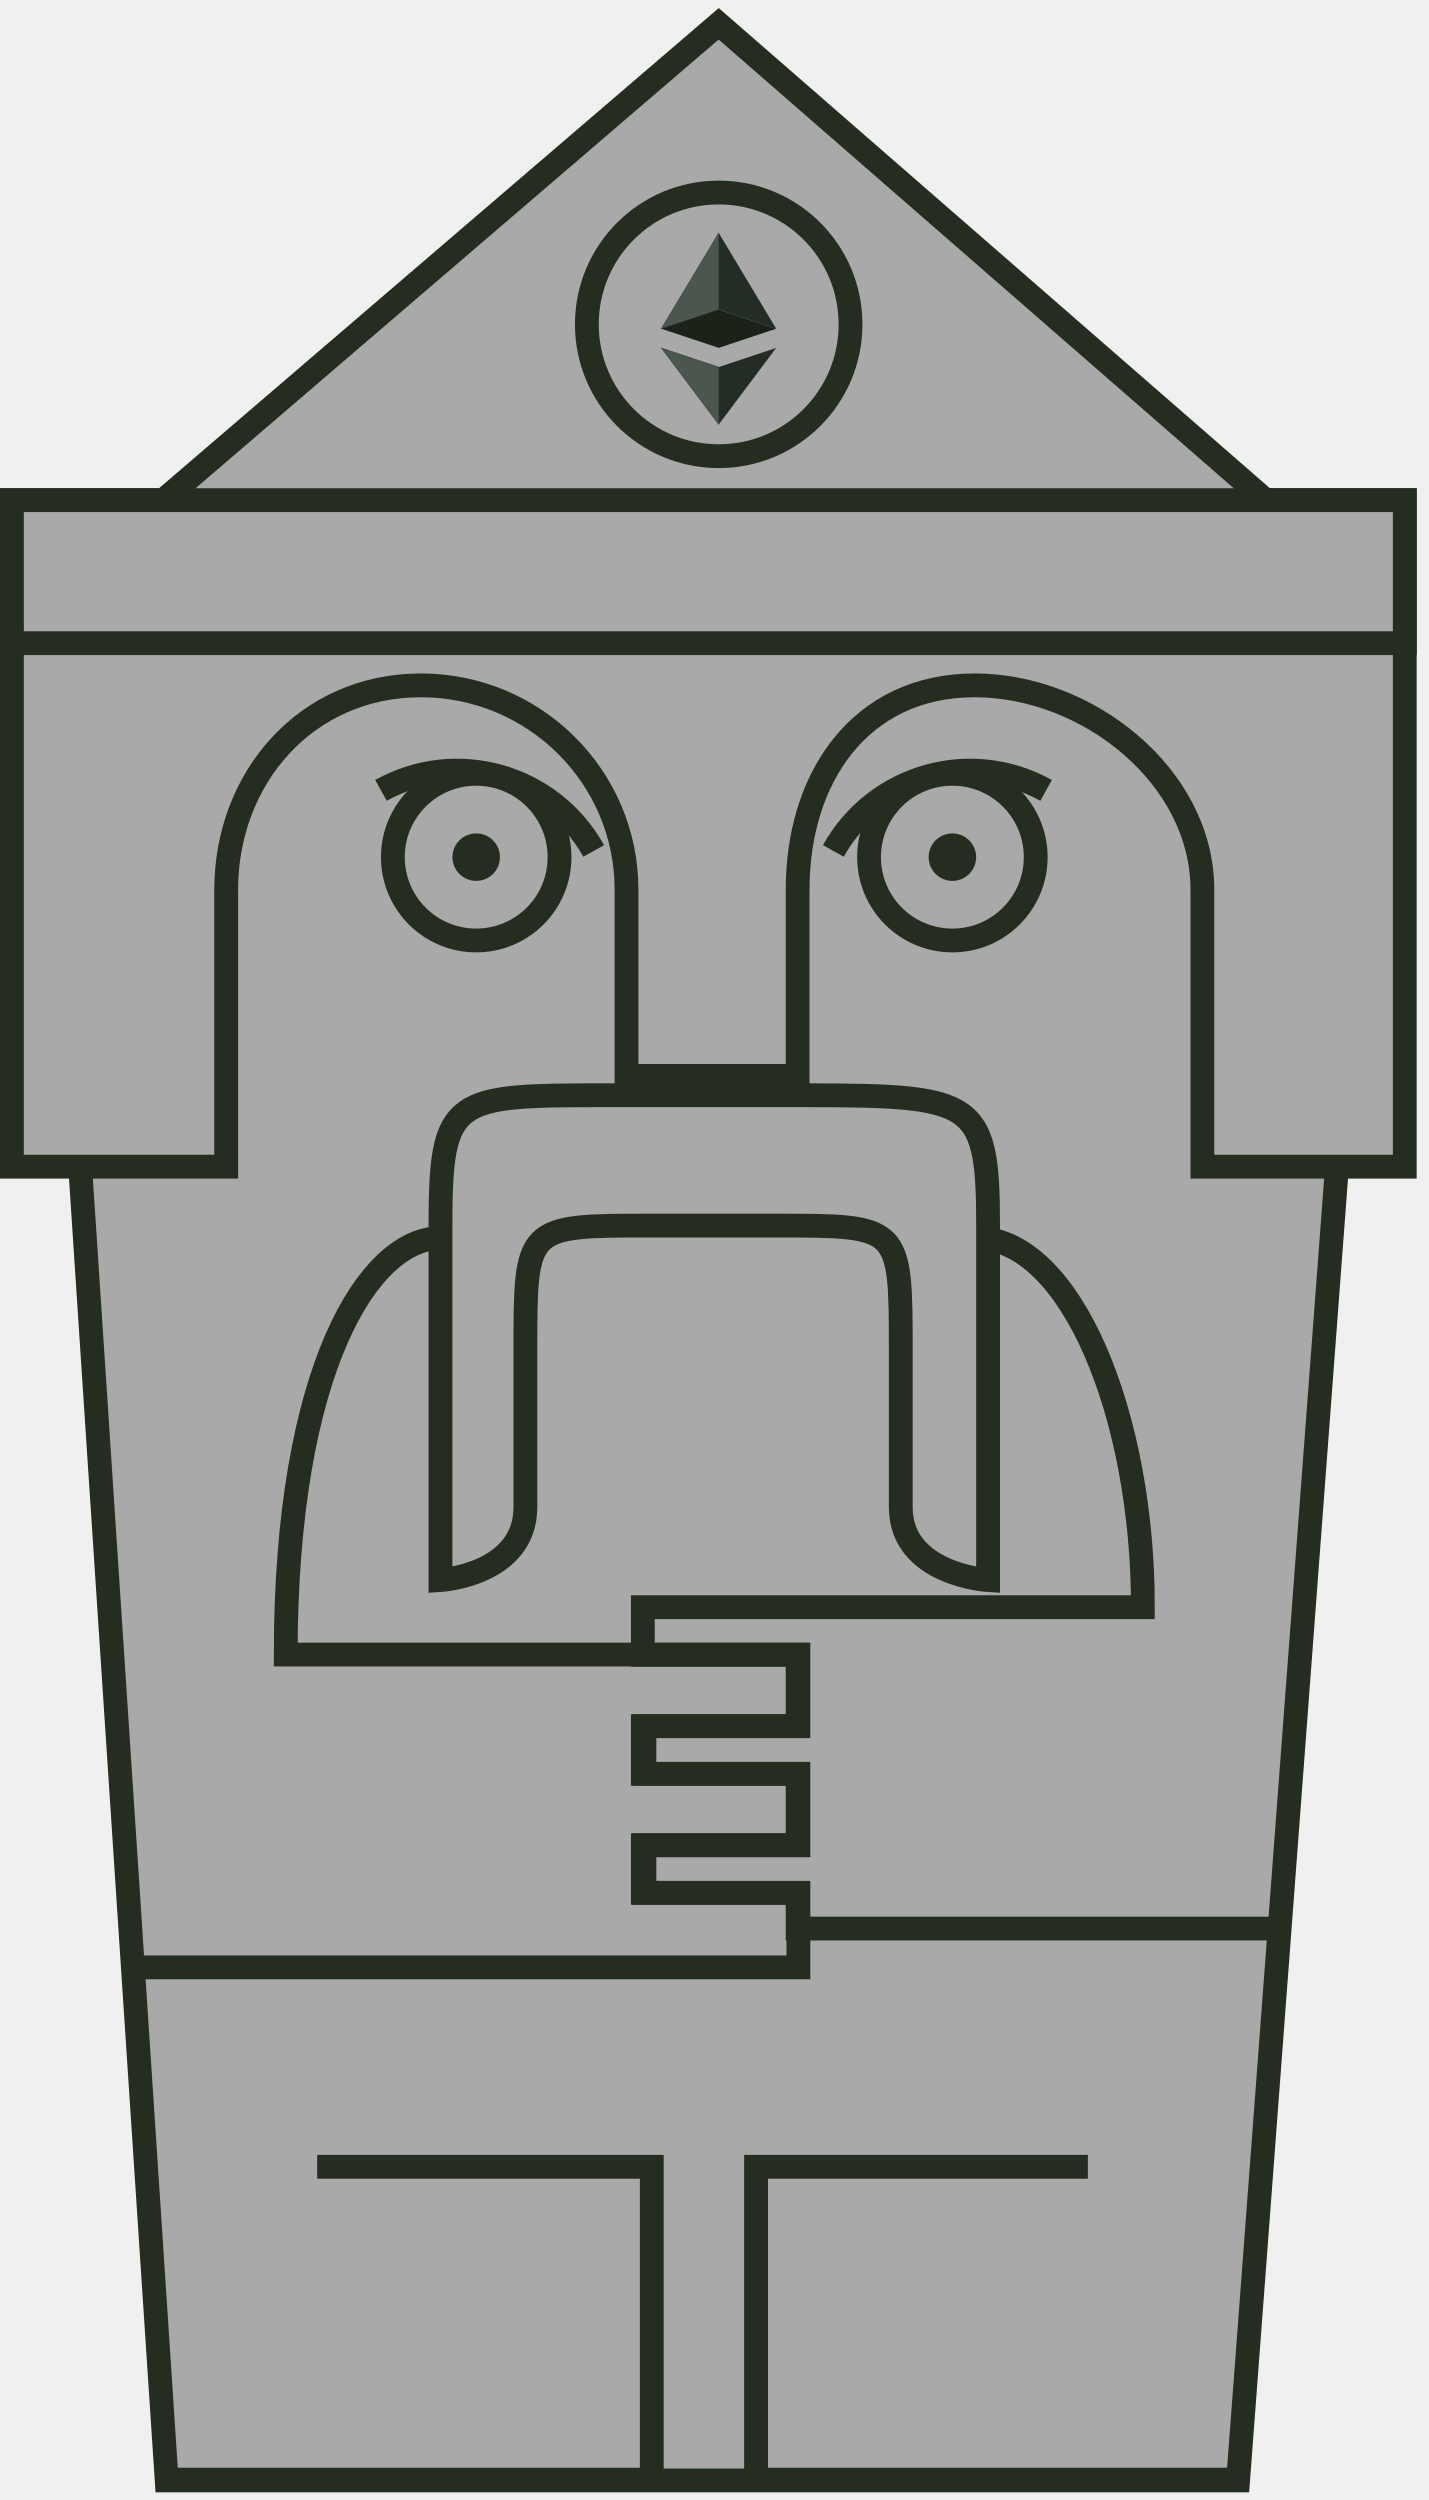
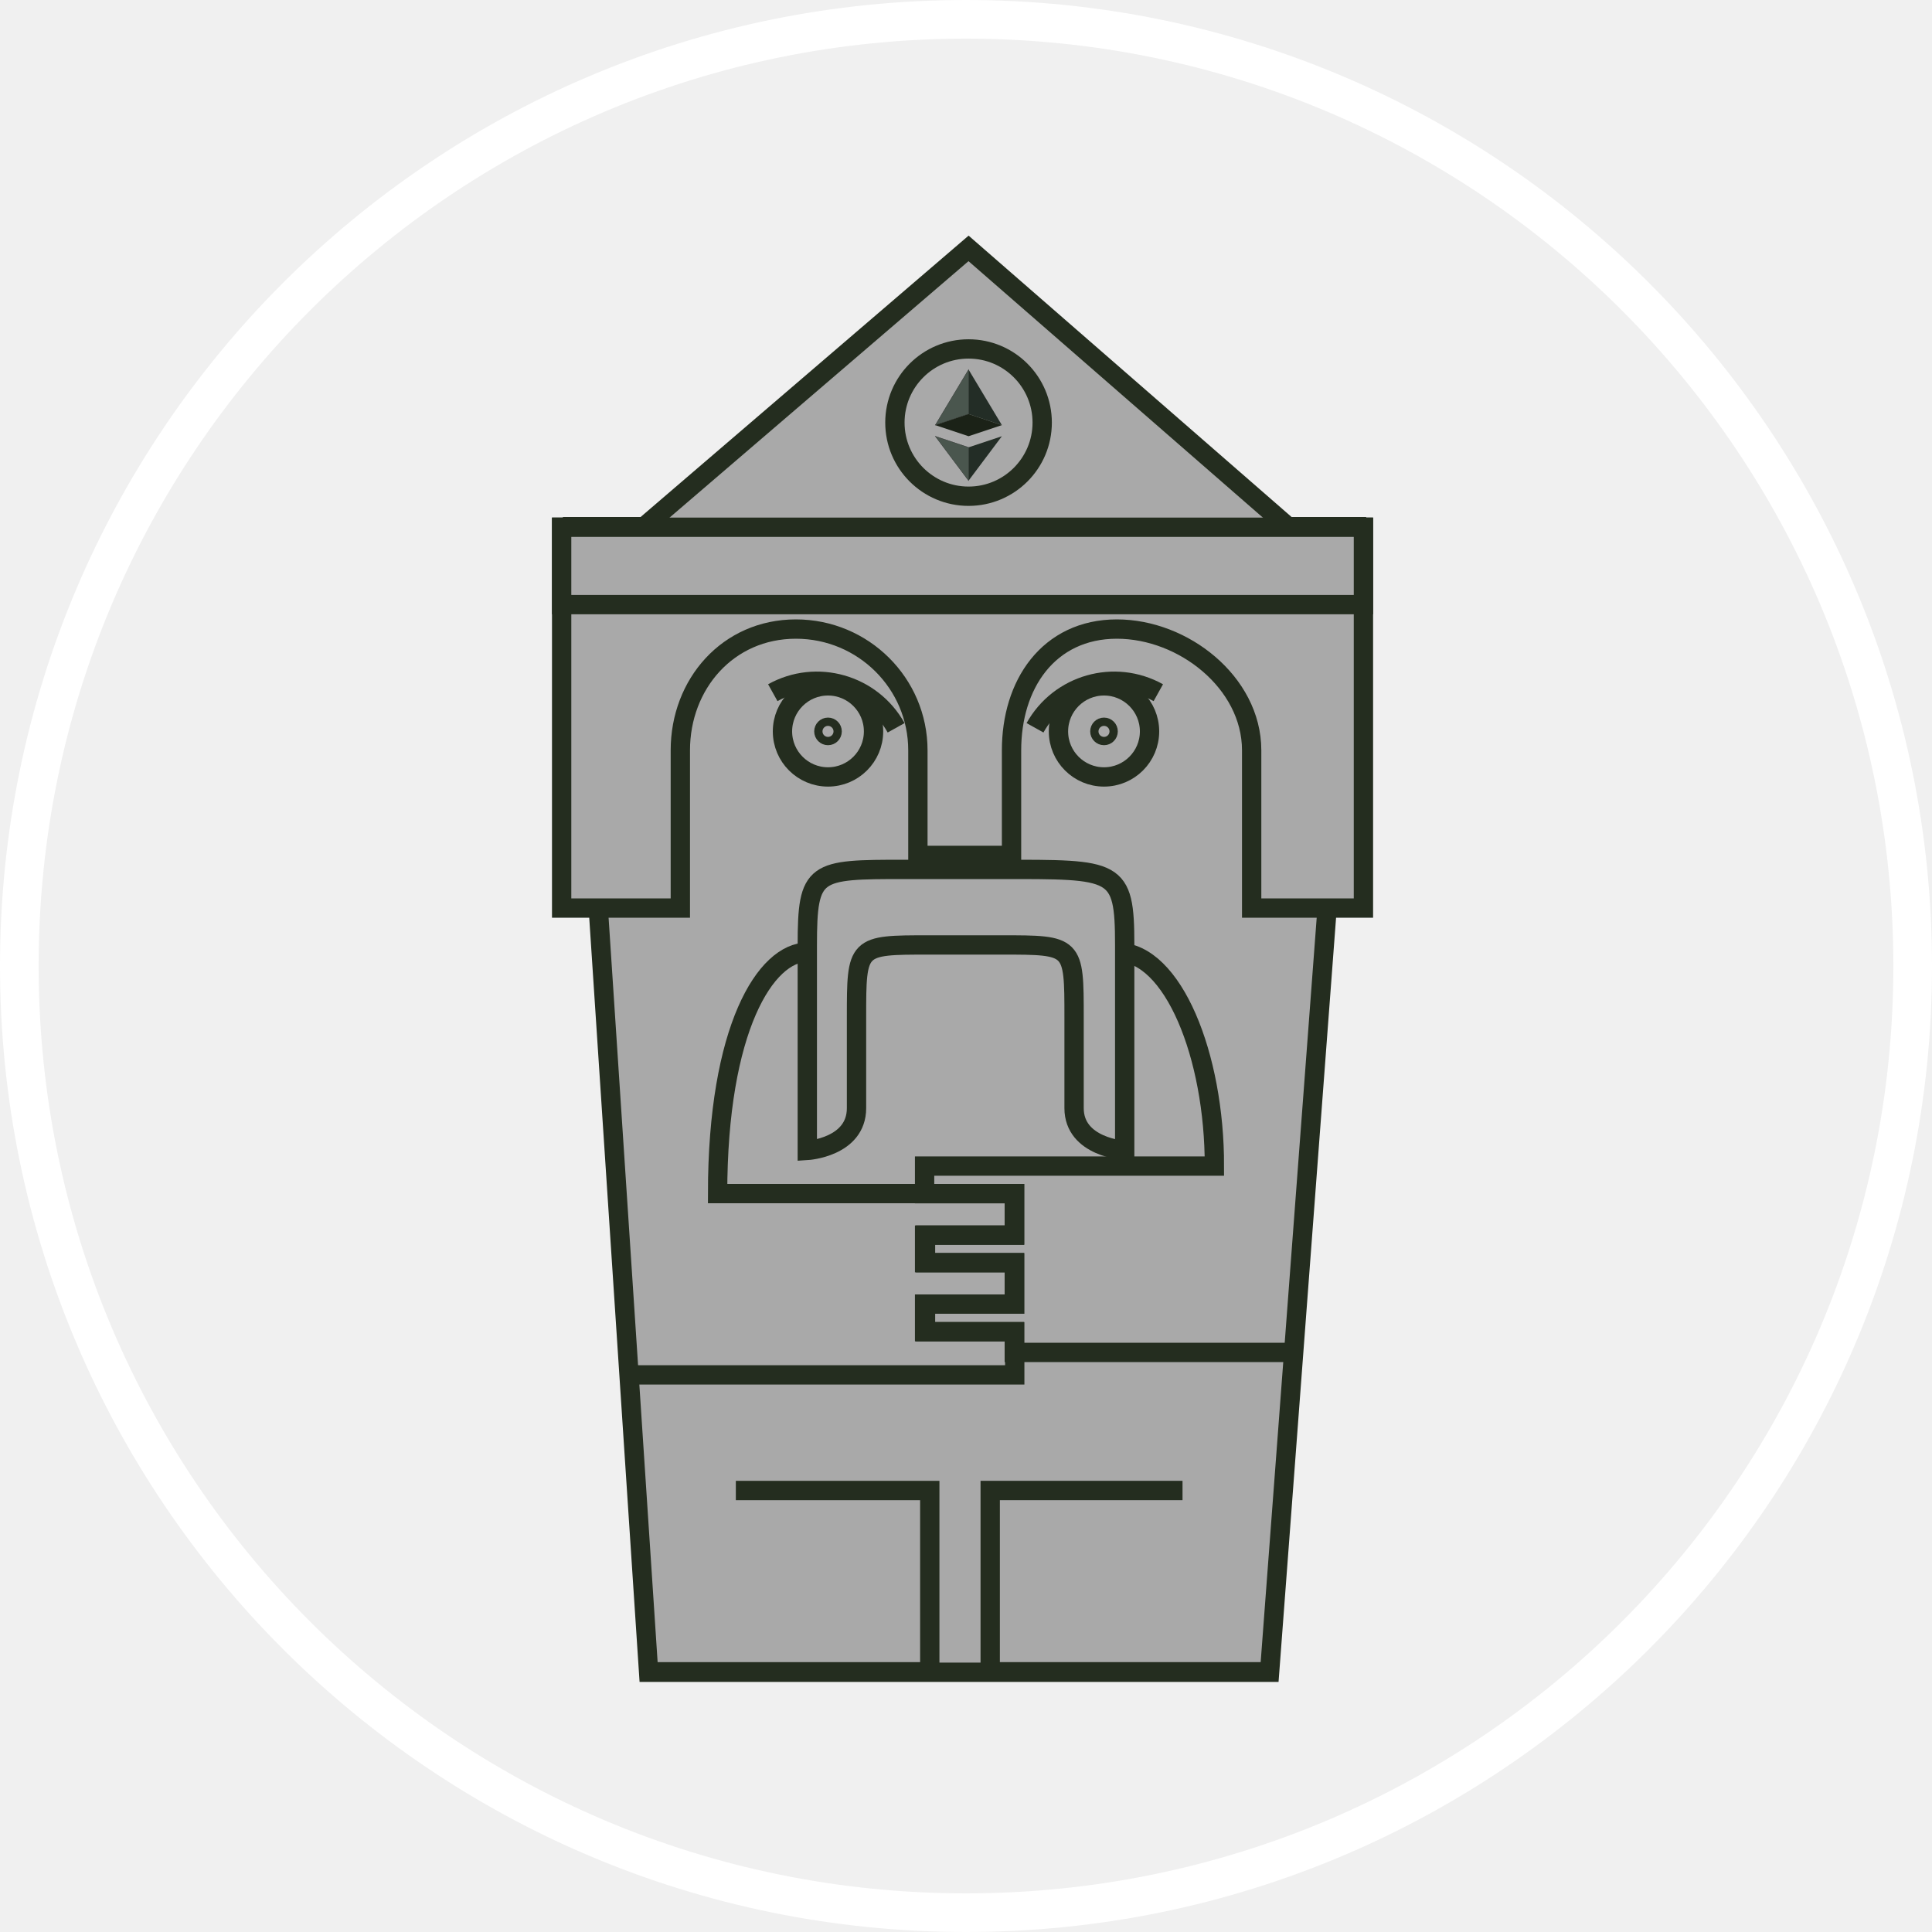
- <svg xmlns="http://www.w3.org/2000/svg" width="60" height="105" viewBox="0 0 60 105" fill="none">
-   <path d="M52 104.177H7L1.533 21.163H58.248L52 104.177Z" fill="#A9A9A9" stroke="#242D1F" />
-   <path d="M53.5 81H33.5V79.5H27V77.5H33.5V74.5H27V72.5H33.5V69.5H27V67.5H48C48.016 59.51 45 52 41 52" stroke="#242D1F" />
-   <path d="M5.5 82.63H33.533V79.5H27.066V77.5H33.533V74.5H27.066V72.5H33.533V69.491L27.066 69.491L21.743 69.491L19.081 69.491L12 69.491C12 57.5 15.5 52 18.5 52" stroke="#242D1F" />
-   <path d="M13.322 91.005H27.375V104.144L7 104.144" stroke="#242D1F" />
-   <path d="M45.69 91.005H31.755V104.144H52" stroke="#242D1F" />
-   <path d="M18.5 51.5V66.365C18.5 66.365 22.066 66.146 22.066 63.299V56.73C22.066 51.475 22.066 51.475 27.321 51.475H32.577C37.832 51.475 37.832 51.475 37.832 56.73V63.299C37.832 66.146 41.5 66.365 41.5 66.365V51.474C41.5 45.891 40.898 46 32.467 46H25.569C19 46 18.5 46.026 18.5 51.5Z" fill="#A9A9A9" stroke="#242D1F" />
-   <path d="M17.674 28.785C12.868 28.785 9.5 32.665 9.5 37.371V49H0.5V21.006H59V49H50.5V37.371C50.5 34.96 49.266 32.809 47.476 31.274C45.688 29.739 43.307 28.785 40.93 28.785C38.534 28.785 36.656 29.756 35.389 31.341C34.132 32.913 33.5 35.053 33.5 37.371V45.188H26.314V37.371C26.314 32.626 22.443 28.785 17.674 28.785Z" fill="#A9A9A9" stroke="#242D1F" />
-   <path d="M54.087 21.822H5.912L30.185 1L54.087 21.822Z" fill="#A9A9A9" stroke="#242D1F" />
-   <path d="M0.5 21.006H59V27.013H0.5V21.006Z" fill="#A9A9A9" stroke="#242D1F" />
-   <path d="M35 35.739C36.765 32.57 40.766 31.431 43.936 33.196" stroke="#242D1F" />
-   <circle cx="40" cy="36" r="3.5" fill="#A9A9A9" stroke="#242D1F" />
-   <circle cx="40" cy="36" r="0.5" fill="#A9A9A9" stroke="#242D1F" />
-   <path d="M24.936 35.739C23.17 32.57 19.17 31.431 16 33.196" stroke="#242D1F" />
-   <circle cx="4" cy="4" r="3.5" transform="matrix(-1 0 0 1 24 32)" fill="#A9A9A9" stroke="#242D1F" />
-   <circle cx="1" cy="1" r="0.5" transform="matrix(-1 0 0 1 21 35)" fill="#A9A9A9" stroke="#242D1F" />
-   <circle cx="30.185" cy="13.623" r="5.537" stroke="#242D1F" />
-   <path d="M30.185 9.781L27.77 13.806L30.185 13.001V9.781Z" fill="#4A564E" stroke="black" stroke-width="0.01" />
-   <path d="M30.185 9.781V13.001L32.6 13.806L30.185 9.781Z" fill="#232D26" />
-   <path d="M30.185 13.001L27.77 13.806L30.185 14.611L32.6 13.806L30.185 13.001Z" fill="#1B2217" />
-   <path d="M30.185 15.416L27.77 14.611L30.185 17.83V15.416Z" fill="#4A564E" stroke="black" stroke-width="0.01" />
-   <path d="M32.6 14.611L30.185 15.416V17.83L32.6 14.611Z" fill="#232D26" />
+ <svg xmlns="http://www.w3.org/2000/svg" width="100" height="100" viewBox="0 0 100 100" fill="none">
+   <path d="M65.714 86.555H33.572L29.666 27.259H70.177L65.714 86.555Z" fill="#A9A9A9" stroke="#242D1F" />
+   <path d="M66.785 70H52.5V68.929H47.857V67.5H52.5V65.357H47.857V63.929H52.5V61.786H47.857V60.357H62.857C62.868 54.65 60.714 49.286 57.857 49.286" stroke="#242D1F" />
+   <path d="M32.5 71.164H52.523V68.929H47.904V67.5H52.523V65.357H47.904V63.929H52.523V61.779L47.904 61.779L44.102 61.779L42.201 61.779L37.143 61.779C37.143 53.214 39.643 49.286 41.786 49.286" stroke="#242D1F" />
+   <path d="M38.087 77.147H48.125V86.531L33.571 86.532" stroke="#242D1F" />
+   <path d="M61.207 77.147H51.253V86.531H65.714" stroke="#242D1F" />
+   <path d="M41.786 48.929V59.547C41.786 59.547 44.333 59.39 44.333 57.357V52.664C44.333 48.91 44.333 48.91 48.087 48.91H51.84C55.594 48.91 55.594 48.91 55.594 52.664V57.357C55.594 59.39 58.214 59.547 58.214 59.547V48.91C58.214 44.922 57.784 45 51.762 45H46.835C42.143 45 41.786 45.018 41.786 48.929Z" fill="#A9A9A9" stroke="#242D1F" />
+   <path d="M41.196 32.56C37.674 32.56 35.214 35.407 35.214 38.836V47H29.071V27.29H70.571V47H64.786V38.836C64.786 37.064 63.879 35.49 62.576 34.373C61.275 33.256 59.541 32.56 57.807 32.56C56.053 32.56 54.67 33.274 53.737 34.44C52.815 35.594 52.357 37.156 52.357 38.836V44.277H47.51V38.836C47.51 35.367 44.68 32.56 41.196 32.56Z" fill="#A9A9A9" stroke="#242D1F" />
+   <path d="M67.205 27.73H32.794L50.132 12.857L67.205 27.73Z" fill="#A9A9A9" stroke="#242D1F" />
+   <path d="M29.071 27.29H70.571V31.295H29.071V27.29Z" fill="#A9A9A9" stroke="#242D1F" />
+   <path d="M53.572 37.671C54.832 35.407 57.69 34.594 59.954 35.854" stroke="#242D1F" />
+   <circle cx="57.143" cy="37.857" r="2.357" fill="#A9A9A9" stroke="#242D1F" />
+   <circle cx="57.143" cy="37.857" r="0.5" fill="#A9A9A9" stroke="#242D1F" stroke-width="0.429" />
+   <path d="M46.383 37.671C45.122 35.407 42.264 34.594 40 35.854" stroke="#242D1F" />
+   <circle cx="2.857" cy="2.857" r="2.357" transform="matrix(-1 0 0 1 45.7144 35)" fill="#A9A9A9" stroke="#242D1F" />
+   <circle cx="0.714" cy="0.714" r="0.5" transform="matrix(-1 0 0 1 43.5713 37.1429)" fill="#A9A9A9" stroke="#242D1F" stroke-width="0.429" />
+   <circle cx="50.132" cy="21.873" r="3.812" stroke="#242D1F" />
+   <path d="M50.132 19.129L48.407 22.004L50.132 21.429V19.129Z" fill="#4A564E" stroke="black" stroke-width="0.01" />
+   <path d="M50.132 19.129V21.429L51.857 22.004L50.132 19.129Z" fill="#232D26" />
+   <path d="M50.132 21.429L48.407 22.004L50.132 22.579L51.857 22.004L50.132 21.429Z" fill="#1B2217" />
+   <path d="M50.132 23.154L48.407 22.579L50.132 24.879V23.154Z" fill="#4A564E" stroke="black" stroke-width="0.01" />
+   <path d="M51.857 22.579L50.132 23.154V24.879L51.857 22.579Z" fill="#232D26" />
+   <circle cx="50" cy="50" r="49" stroke="white" stroke-width="2" />
</svg>
